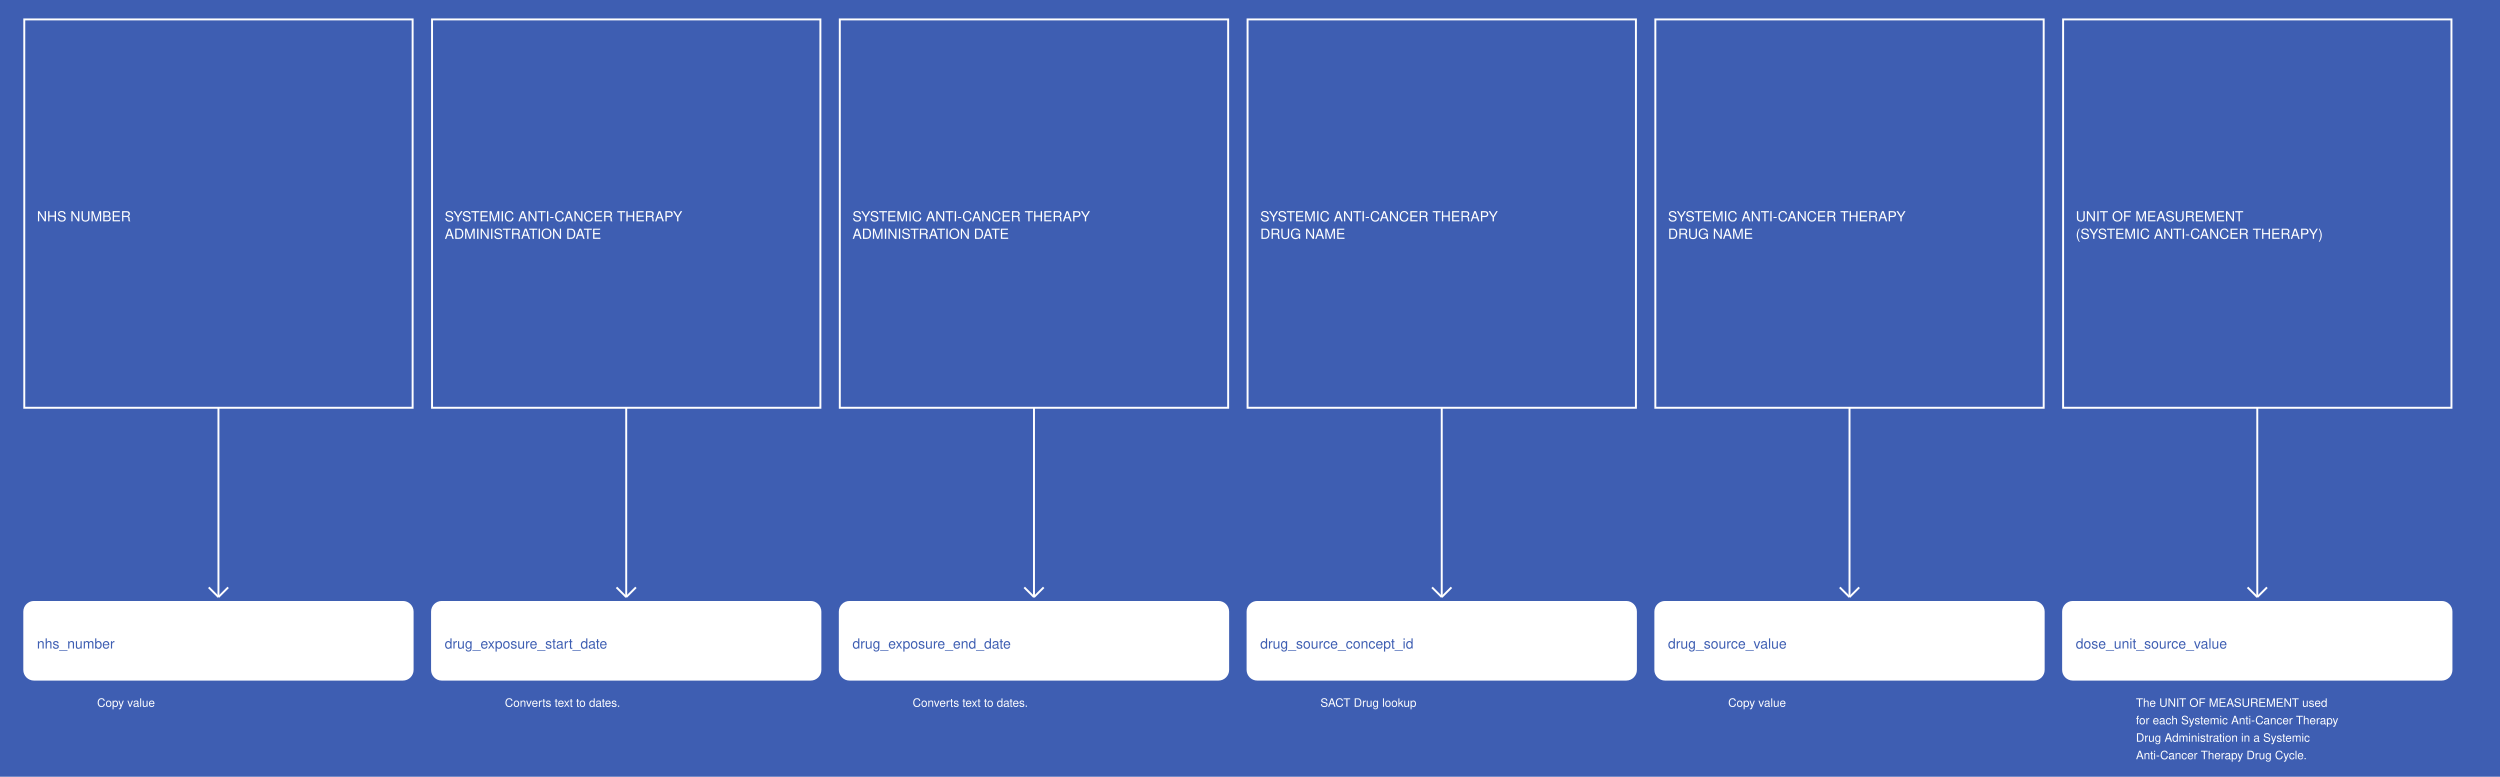
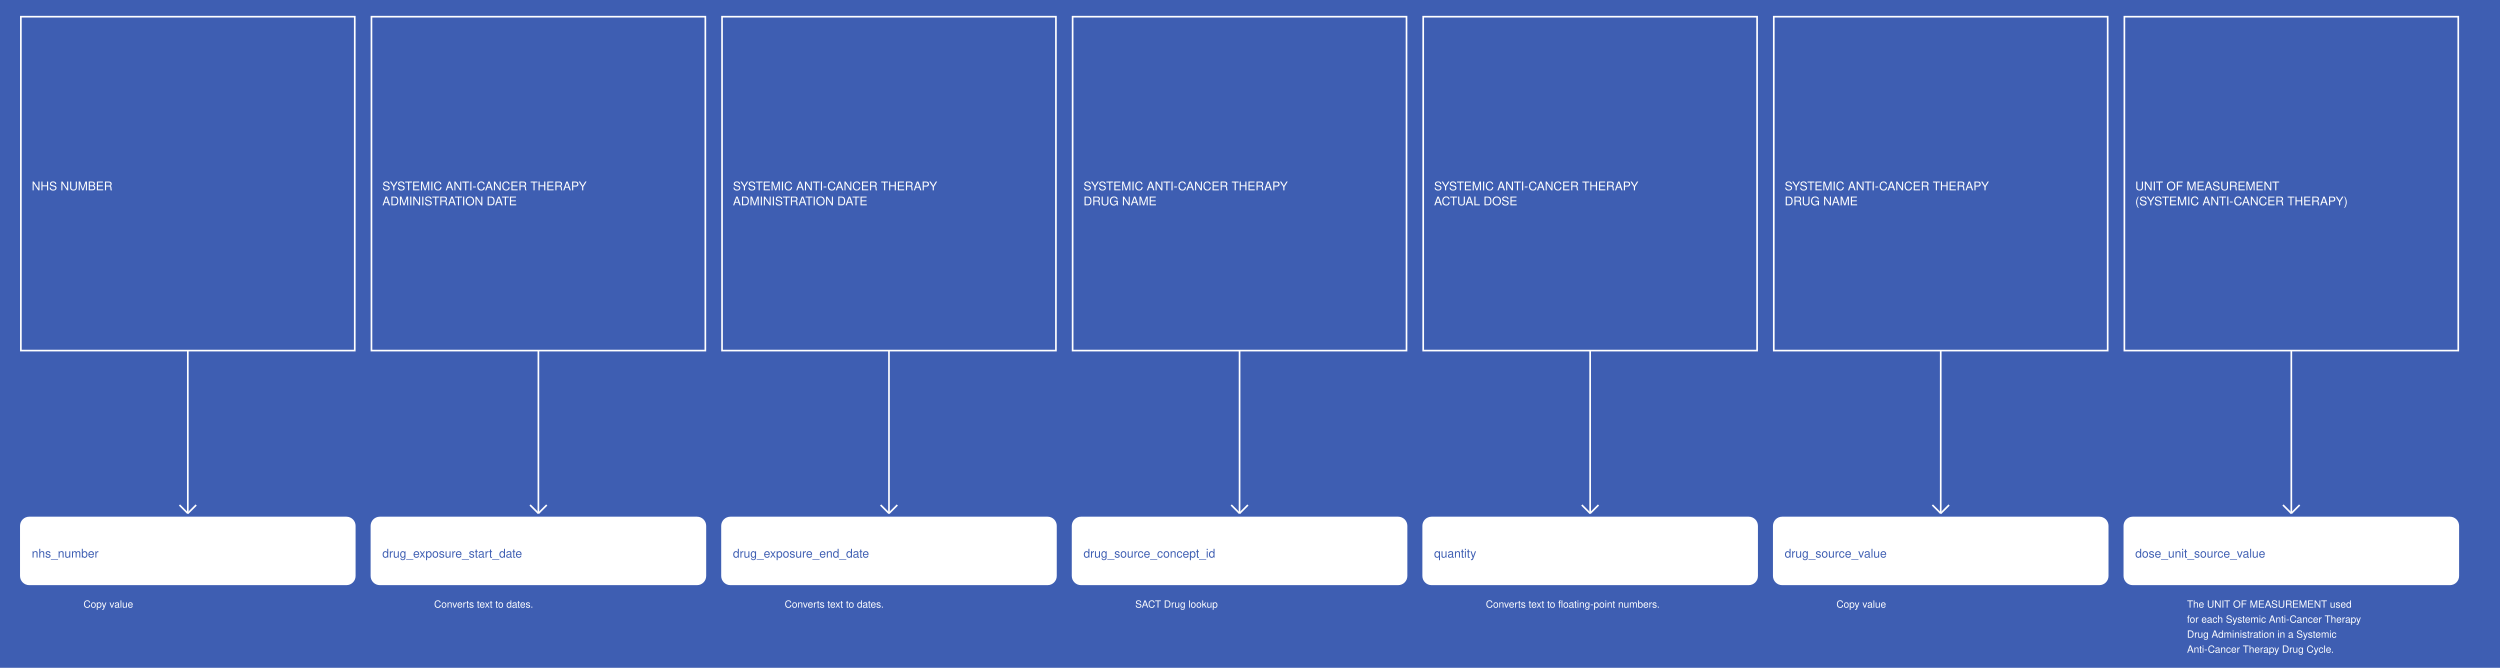
- <svg xmlns="http://www.w3.org/2000/svg" width="2575" height="800">
+ <svg xmlns="http://www.w3.org/2000/svg" width="2995" height="800">
  <rect width="100%" height="100%" fill="#3E5EB2" />
  <g>
    <rect x="25" y="20" width="400" height="400" fill="#3E5EB2" stroke="white" stroke-width="2" />
    <text x="38" y="228" fill="white" font-family="Helvetica" font-size="1.2em" text-anchor="start">NHS NUMBER</text>
  </g>
  <g>
    <line x1="225" y1="420" x2="225" y2="615" stroke="white" stroke-width="2" />
    <line x1="215" y1="605" x2="225" y2="615" stroke="white" stroke-width="2" />
    <line x1="235" y1="605" x2="225" y2="615" stroke="white" stroke-width="2" />
    <text x="100" y="728" fill="white" font-size="1em" font-family="Helvetica">Copy value</text>
  </g>
  <g>
    <rect x="25" y="620" width="400" height="80" fill="white" stroke="white" stroke-width="2" rx="10" />
    <text x="38" y="668" fill="#3E5EB2" font-family="Helvetica" font-size="1.2em" text-anchor="start">nhs_number</text>
  </g>
  <g>
    <rect x="445" y="20" width="400" height="400" fill="#3E5EB2" stroke="white" stroke-width="2" />
    <text x="458" y="228" fill="white" font-family="Helvetica" font-size="1.2em" text-anchor="start">SYSTEMIC ANTI-CANCER THERAPY</text>
    <text x="458" y="246" fill="white" font-family="Helvetica" font-size="1.2em" text-anchor="start">ADMINISTRATION DATE</text>
  </g>
  <g>
    <line x1="645" y1="420" x2="645" y2="615" stroke="white" stroke-width="2" />
    <line x1="635" y1="605" x2="645" y2="615" stroke="white" stroke-width="2" />
    <line x1="655" y1="605" x2="645" y2="615" stroke="white" stroke-width="2" />
    <text x="520" y="728" fill="white" font-size="1em" font-family="Helvetica">Converts text to dates.</text>
  </g>
  <g>
    <rect x="445" y="620" width="400" height="80" fill="white" stroke="white" stroke-width="2" rx="10" />
    <text x="458" y="668" fill="#3E5EB2" font-family="Helvetica" font-size="1.2em" text-anchor="start">drug_exposure_start_date</text>
  </g>
  <g>
    <rect x="865" y="20" width="400" height="400" fill="#3E5EB2" stroke="white" stroke-width="2" />
    <text x="878" y="228" fill="white" font-family="Helvetica" font-size="1.2em" text-anchor="start">SYSTEMIC ANTI-CANCER THERAPY</text>
    <text x="878" y="246" fill="white" font-family="Helvetica" font-size="1.2em" text-anchor="start">ADMINISTRATION DATE</text>
  </g>
  <g>
    <line x1="1065" y1="420" x2="1065" y2="615" stroke="white" stroke-width="2" />
    <line x1="1055" y1="605" x2="1065" y2="615" stroke="white" stroke-width="2" />
    <line x1="1075" y1="605" x2="1065" y2="615" stroke="white" stroke-width="2" />
    <text x="940" y="728" fill="white" font-size="1em" font-family="Helvetica">Converts text to dates.</text>
  </g>
  <g>
    <rect x="865" y="620" width="400" height="80" fill="white" stroke="white" stroke-width="2" rx="10" />
    <text x="878" y="668" fill="#3E5EB2" font-family="Helvetica" font-size="1.2em" text-anchor="start">drug_exposure_end_date</text>
  </g>
  <g>
    <rect x="1285" y="20" width="400" height="400" fill="#3E5EB2" stroke="white" stroke-width="2" />
    <text x="1298" y="228" fill="white" font-family="Helvetica" font-size="1.2em" text-anchor="start">SYSTEMIC ANTI-CANCER THERAPY</text>
    <text x="1298" y="246" fill="white" font-family="Helvetica" font-size="1.2em" text-anchor="start">DRUG NAME</text>
  </g>
  <g>
    <line x1="1485" y1="420" x2="1485" y2="615" stroke="white" stroke-width="2" />
    <line x1="1475" y1="605" x2="1485" y2="615" stroke="white" stroke-width="2" />
    <line x1="1495" y1="605" x2="1485" y2="615" stroke="white" stroke-width="2" />
    <text x="1360" y="728" fill="white" font-size="1em" font-family="Helvetica">SACT Drug lookup</text>
  </g>
  <g>
    <rect x="1285" y="620" width="400" height="80" fill="white" stroke="white" stroke-width="2" rx="10" />
    <text x="1298" y="668" fill="#3E5EB2" font-family="Helvetica" font-size="1.2em" text-anchor="start">drug_source_concept_id</text>
  </g>
  <g>
    <rect x="1705" y="20" width="400" height="400" fill="#3E5EB2" stroke="white" stroke-width="2" />
    <text x="1718" y="228" fill="white" font-family="Helvetica" font-size="1.2em" text-anchor="start">SYSTEMIC ANTI-CANCER THERAPY</text>
-     <text x="1718" y="246" fill="white" font-family="Helvetica" font-size="1.2em" text-anchor="start">DRUG NAME</text>
+     <text x="1718" y="246" fill="white" font-family="Helvetica" font-size="1.2em" text-anchor="start">ACTUAL DOSE</text>
  </g>
  <g>
    <line x1="1905" y1="420" x2="1905" y2="615" stroke="white" stroke-width="2" />
    <line x1="1895" y1="605" x2="1905" y2="615" stroke="white" stroke-width="2" />
    <line x1="1915" y1="605" x2="1905" y2="615" stroke="white" stroke-width="2" />
-     <text x="1780" y="728" fill="white" font-size="1em" font-family="Helvetica">Copy value</text>
+     <text x="1780" y="728" fill="white" font-size="1em" font-family="Helvetica">Converts text to floating-point numbers.</text>
  </g>
  <g>
    <rect x="1705" y="620" width="400" height="80" fill="white" stroke="white" stroke-width="2" rx="10" />
-     <text x="1718" y="668" fill="#3E5EB2" font-family="Helvetica" font-size="1.2em" text-anchor="start">drug_source_value</text>
+     <text x="1718" y="668" fill="#3E5EB2" font-family="Helvetica" font-size="1.2em" text-anchor="start">quantity</text>
  </g>
  <g>
    <rect x="2125" y="20" width="400" height="400" fill="#3E5EB2" stroke="white" stroke-width="2" />
-     <text x="2138" y="228" fill="white" font-family="Helvetica" font-size="1.2em" text-anchor="start">UNIT OF MEASUREMENT</text>
-     <text x="2138" y="246" fill="white" font-family="Helvetica" font-size="1.2em" text-anchor="start">(SYSTEMIC ANTI-CANCER THERAPY)</text>
+     <text x="2138" y="228" fill="white" font-family="Helvetica" font-size="1.2em" text-anchor="start">SYSTEMIC ANTI-CANCER THERAPY</text>
+     <text x="2138" y="246" fill="white" font-family="Helvetica" font-size="1.2em" text-anchor="start">DRUG NAME</text>
  </g>
  <g>
    <line x1="2325" y1="420" x2="2325" y2="615" stroke="white" stroke-width="2" />
    <line x1="2315" y1="605" x2="2325" y2="615" stroke="white" stroke-width="2" />
    <line x1="2335" y1="605" x2="2325" y2="615" stroke="white" stroke-width="2" />
-     <text x="2200" y="728" fill="white" font-size="1em" font-family="Helvetica">The UNIT OF MEASUREMENT used</text>
-     <text x="2200" y="746" fill="white" font-size="1em" font-family="Helvetica">for each Systemic Anti-Cancer Therapy</text>
-     <text x="2200" y="764" fill="white" font-size="1em" font-family="Helvetica">Drug Administration in a Systemic</text>
-     <text x="2200" y="782" fill="white" font-size="1em" font-family="Helvetica">Anti-Cancer Therapy Drug Cycle.</text>
+     <text x="2200" y="728" fill="white" font-size="1em" font-family="Helvetica">Copy value</text>
  </g>
  <g>
    <rect x="2125" y="620" width="400" height="80" fill="white" stroke="white" stroke-width="2" rx="10" />
-     <text x="2138" y="668" fill="#3E5EB2" font-family="Helvetica" font-size="1.2em" text-anchor="start">dose_unit_source_value</text>
+     <text x="2138" y="668" fill="#3E5EB2" font-family="Helvetica" font-size="1.2em" text-anchor="start">drug_source_value</text>
+   </g>
+   <g>
+     <rect x="2545" y="20" width="400" height="400" fill="#3E5EB2" stroke="white" stroke-width="2" />
+     <text x="2558" y="228" fill="white" font-family="Helvetica" font-size="1.2em" text-anchor="start">UNIT OF MEASUREMENT</text>
+     <text x="2558" y="246" fill="white" font-family="Helvetica" font-size="1.2em" text-anchor="start">(SYSTEMIC ANTI-CANCER THERAPY)</text>
+   </g>
+   <g>
+     <line x1="2745" y1="420" x2="2745" y2="615" stroke="white" stroke-width="2" />
+     <line x1="2735" y1="605" x2="2745" y2="615" stroke="white" stroke-width="2" />
+     <line x1="2755" y1="605" x2="2745" y2="615" stroke="white" stroke-width="2" />
+     <text x="2620" y="728" fill="white" font-size="1em" font-family="Helvetica">The UNIT OF MEASUREMENT used</text>
+     <text x="2620" y="746" fill="white" font-size="1em" font-family="Helvetica">for each Systemic Anti-Cancer Therapy</text>
+     <text x="2620" y="764" fill="white" font-size="1em" font-family="Helvetica">Drug Administration in a Systemic</text>
+     <text x="2620" y="782" fill="white" font-size="1em" font-family="Helvetica">Anti-Cancer Therapy Drug Cycle.</text>
+   </g>
+   <g>
+     <rect x="2545" y="620" width="400" height="80" fill="white" stroke="white" stroke-width="2" rx="10" />
+     <text x="2558" y="668" fill="#3E5EB2" font-family="Helvetica" font-size="1.2em" text-anchor="start">dose_unit_source_value</text>
  </g>
</svg>
